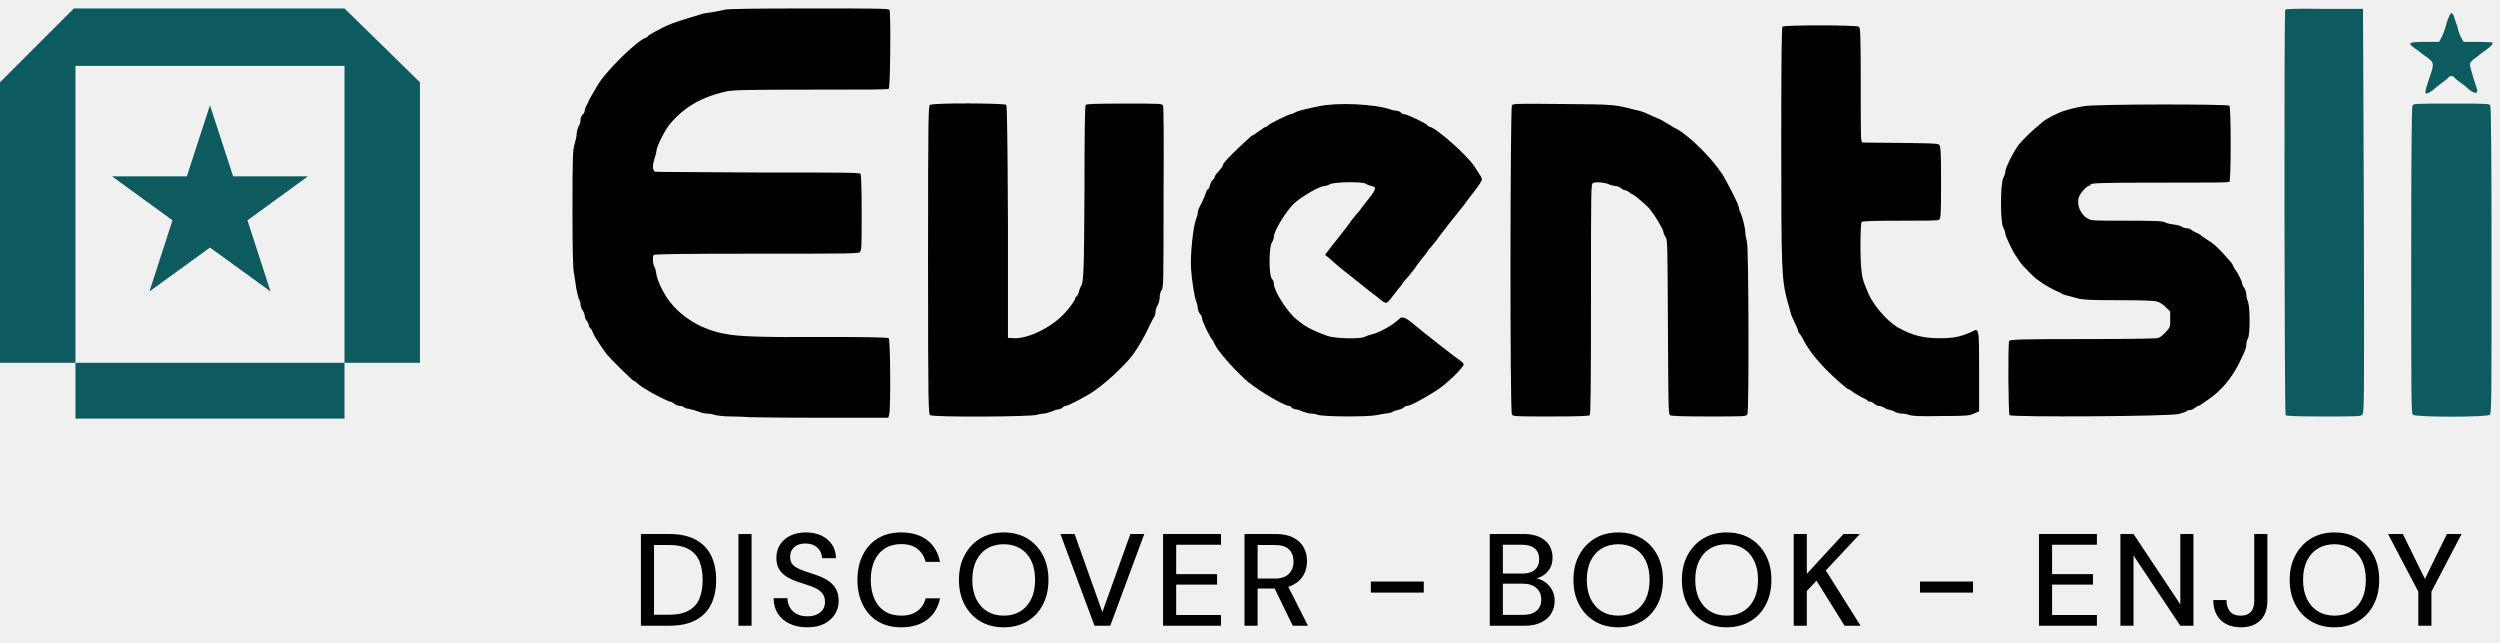
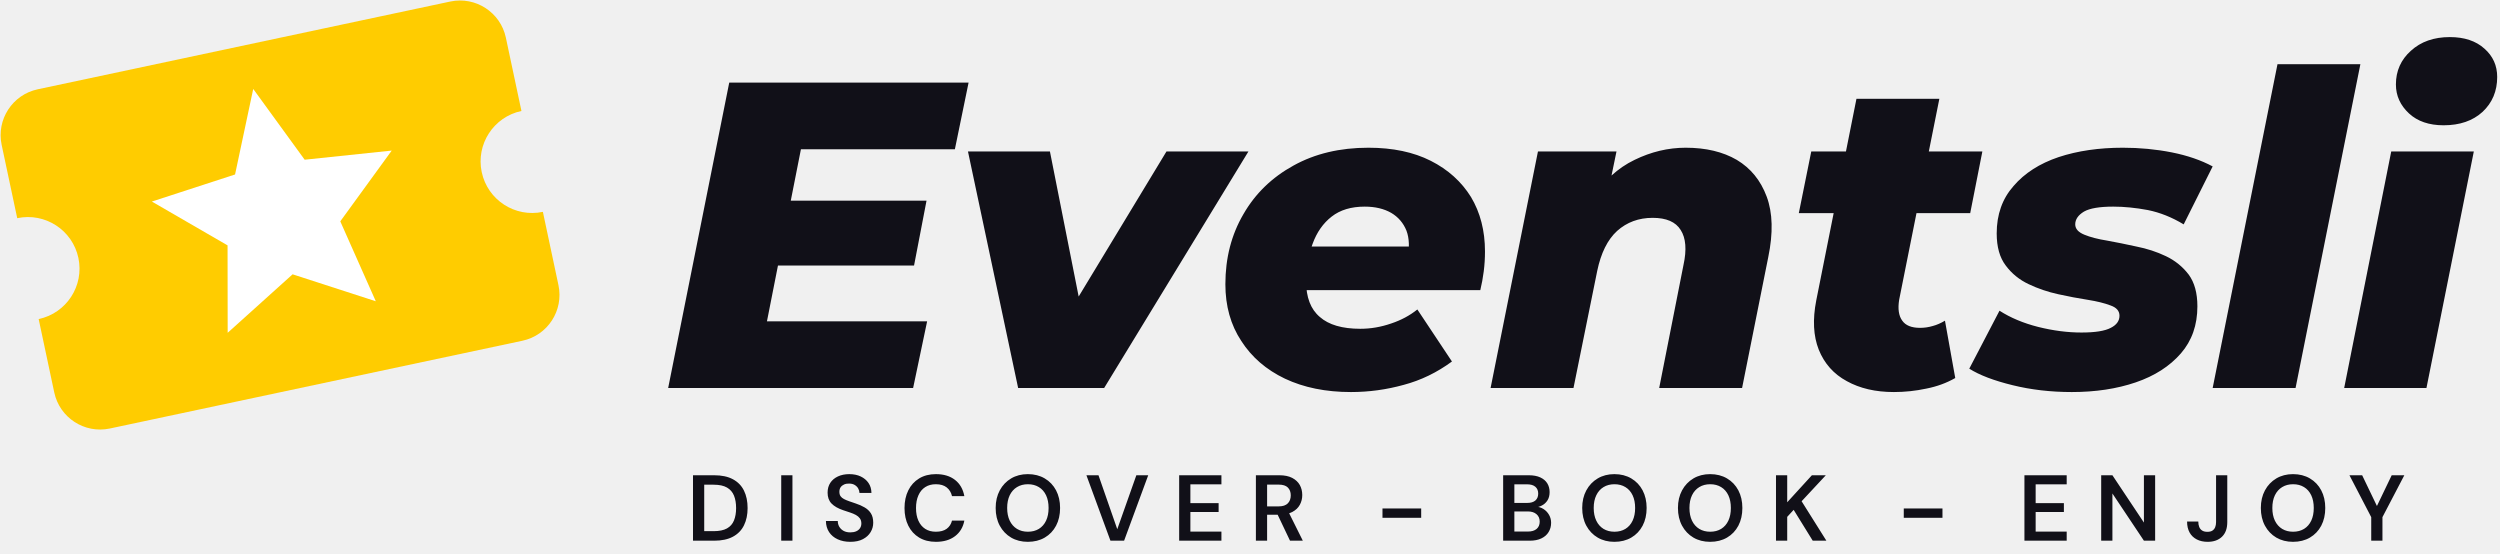
- <svg xmlns="http://www.w3.org/2000/svg" viewBox="0 0 591.3 152" width="2365.2" height="608">
-   <g transform="translate(0 2) scale(0.194)">
-     <path fill-rule="evenodd" d="M90 0H420L512 90V432H420V500H92V432H0V90ZM92 70V432H420V70Z" fill="#0D5B5E" />
-     <path d="M256 118L284.2 204.7H375.4L301.7 258.3L329.8 345L256 291.5L182.2 345L210.3 258.3L136.6 204.7H227.8Z" fill="#0D5B5E" />
+ <svg xmlns="http://www.w3.org/2000/svg" viewBox="0 -11.5 802.2 177.5" width="3208.8" height="710">
+   <g transform="translate(0 -11.50) scale(0.376)">
+     <path d="M32.2 76.2L384.3 1.3A40 40 0 0 1 431.7 32.1L445 94.7A44 44 0 0 0 463.3 180.8L476.6 243.4A40 40 0 0 1 445.8 290.8L93.7 365.7A40 40 0 0 1 46.3 334.9L33 272.3A44 44 0 0 0 14.7 186.2L1.4 123.6A40 40 0 0 1 32.2 76.2Z" fill="#FFCC00" />
+     <path d="M216.1 75.9L260 136.3L334.3 128.5L290.4 188.9L320.7 257.1L249.7 234.1L194.3 284L194.2 209.4L129.6 172L200.6 148.9Z" fill="#FFFFFF" />
  </g>
-   <g transform="translate(-135.7 -36)">
-     <path fill-rule="evenodd" d="M346 134.1C346.4 133 346.3 116.4 345.9 116C345.6 115.8 341.6 115.7 330.3 115.7C316.2 115.8 310.4 115.6 307.4 115C302.1 114.1 297.4 111.4 294.4 107.7C292.8 105.8 291.1 102.4 290.9 100.6C290.8 99.9 290.6 99.3 290.5 99.1C290.1 98.7 290 96.6 290.3 96.3C290.5 96.1 296.8 96 314.7 96C336.4 96 338.8 96 339.1 95.6C339.5 95.2 339.5 94.2 339.5 86.3C339.5 80.5 339.4 77.3 339.2 77.1C339 76.8 334 76.8 314.9 76.8C301.7 76.7 290.7 76.7 290.6 76.6C290 76.2 290 75.1 290.5 73.5C290.8 72.7 291 71.7 291 71.5C291 70.7 293 66.7 294.1 65.4C297.5 61.3 301.7 58.9 307.6 57.6C309.2 57.3 312 57.2 327.6 57.2C341.3 57.2 345.7 57.2 345.9 57C346.3 56.6 346.4 39.2 346.1 38.4C346 38 344 38 326.9 38C313.5 38 307.6 38.1 307.1 38.3C306.7 38.4 305.4 38.7 304.1 38.9C302.9 39 301.5 39.3 301.1 39.5C300.7 39.6 299.2 40.1 297.8 40.5C295.5 41.2 293.9 41.8 292.5 42.5C292.3 42.6 291.4 43.1 290.6 43.5C289.7 44 289 44.4 289 44.5C289 44.6 288.8 44.8 288.5 44.9C286.3 45.6 278.7 53.1 276.9 56.4C276.7 56.8 276.2 57.6 275.9 58.1C275.6 58.7 275.2 59.3 275.1 59.5C275 59.7 274.8 60.3 274.5 60.8C274.2 61.3 274 61.9 274 62.2C274 62.5 273.8 62.9 273.5 63.1C273.2 63.4 273 63.9 273 64.4C273 64.8 272.9 65.4 272.7 65.6C272.5 65.9 272.2 66.7 272.1 67.5C272.1 68.3 271.8 69.4 271.6 70.1C271.2 71.2 271.1 72.8 271.1 85.4C271.1 95.1 271.2 99.8 271.5 100.9C271.6 101.7 271.9 103.2 272 104.2C272.2 105.3 272.5 106.4 272.6 106.7C272.8 107 273 107.5 273 107.9C273 108.3 273.2 109 273.5 109.4C273.8 109.8 274 110.4 274 110.7C274 111 274.2 111.6 274.5 111.9C274.8 112.3 275 112.8 275 113C275 113.2 275.2 113.6 275.4 113.7C275.6 113.9 275.8 114.3 275.9 114.6C276 114.9 276.3 115.4 276.5 115.8C276.7 116.1 277.3 117 277.8 117.8C278.3 118.6 279 119.5 279.3 119.9C280.3 121.1 285.3 126 285.5 126C285.6 126 286.1 126.3 286.5 126.7C287 127.2 287.7 127.6 288 127.8C288.3 128 288.8 128.2 289 128.4C289.7 128.9 293.8 131 294.2 131C294.4 131 294.8 131.2 295.2 131.5C295.5 131.8 296.1 132 296.5 132C296.9 132 297.4 132.2 297.6 132.4C297.9 132.6 298.4 132.7 298.7 132.7C299 132.8 299.8 133 300.5 133.2C301.2 133.5 302.2 133.8 302.7 133.8C303.2 133.8 304.1 133.9 304.6 134.1C305.2 134.3 306.9 134.5 308.7 134.5C310.5 134.5 311.9 134.6 312 134.6C312 134.7 319.7 134.8 328.9 134.8L345.8 134.8L346 134.1ZM381 134.1C381.6 133.9 382.4 133.8 382.8 133.8C383.1 133.8 383.9 133.5 384.5 133.3C385.1 133 385.9 132.8 386.2 132.8C386.4 132.8 386.8 132.6 387 132.4C387.2 132.2 387.5 132 387.8 132C388.2 132 390.6 130.8 393.2 129.3C396.2 127.6 401.7 122.6 403.8 119.7C405.2 117.7 406.6 115.2 407.5 113.2C408 112.2 408.5 111.2 408.7 110.9C408.9 110.6 409 110.1 409 109.8C409 109.4 409.2 108.7 409.5 108.2C409.8 107.7 410 106.8 410 106.2C410 105.6 410.2 105 410.4 104.7C410.9 104.2 410.9 102.8 410.9 82.9C411 67.8 410.9 61.4 410.8 61C410.5 60.5 410.3 60.5 401.6 60.5C394.6 60.5 392.8 60.6 392.5 60.8C392.3 61.1 392.2 67 392.2 81.2C392.1 100.8 392 102.9 391.3 103.8C391.2 104 391 104.5 390.9 104.9C390.8 105.4 390.6 105.8 390.4 106C390.2 106.2 390 106.4 390 106.6C390 107 388.7 108.8 387.4 110.2C384.3 113.5 378.9 116.1 375.6 116L374.1 115.9L374.1 88.5C374 68.8 373.9 61.1 373.7 60.8C373.4 60.4 356.5 60.3 355.7 60.8C355.3 61 355.2 61.7 355.2 97.5C355.2 132 355.3 134 355.7 134.2C356.4 134.7 379.8 134.6 381 134.1ZM461.1 134.2C461.7 134.1 462.7 133.9 463.4 133.8C464 133.8 464.8 133.6 465.1 133.4C465.4 133.2 466 133 466.6 132.9C467.1 132.8 467.6 132.5 467.8 132.3C467.9 132.2 468.3 132 468.5 132C469.3 132 472.2 130.4 475.4 128.4C477.9 126.8 482.1 122.7 481.9 122.1C481.8 121.9 481.5 121.6 481.1 121.3C480.1 120.7 472.1 114.4 470.1 112.7C468.2 111.1 467.4 110.8 466.8 111.3C465.2 112.9 461.7 114.8 460.1 115.1C459.6 115.2 458.8 115.5 458.4 115.7C457.3 116.2 451.9 116.1 449.8 115.5C447.7 114.8 444.6 113.4 443.6 112.5C443.2 112.2 442.5 111.7 442.2 111.4C440.2 109.8 437 104.8 437 103.2C437 102.6 436.8 102.2 436.5 101.9C435.8 101.2 435.8 94.5 436.5 93.4C436.8 93 437 92.3 437 92C437 90.6 439.9 85.9 441.8 84.1C443.7 82.4 447.8 80 449 80C449.3 80 449.8 79.8 450.2 79.6C451.1 79 458.2 78.9 458.8 79.5C459.1 79.7 459.6 79.9 460.1 80C461.3 80.2 461.2 80.7 459.6 82.8C458.8 83.8 457.9 84.9 457.7 85.2C457.5 85.6 456.9 86.3 456.5 86.7C456.1 87.2 455.5 87.9 455.3 88.2C455.1 88.6 453.8 90.2 452.5 91.9C451.2 93.5 449.9 95.2 449.6 95.6L449.1 96.3L449.9 96.9C450.3 97.3 451.1 97.9 451.6 98.4C452.2 98.9 452.7 99.3 452.9 99.5C453.9 100.3 457.6 103.2 458.3 103.8C458.9 104.3 459.9 105.1 460.6 105.6C461.3 106.1 461.9 106.6 462 106.7C462.1 106.8 462.4 107.1 462.8 107.3C463.7 107.9 463.8 107.8 465.3 105.8C465.9 105 466.5 104.3 466.6 104.1C466.8 104 467.1 103.5 467.4 103.1C467.6 102.7 468.3 101.9 468.9 101.3C469.4 100.6 470.1 99.8 470.4 99.4C470.6 99 471.4 98 472 97.2C472.7 96.4 473.2 95.7 473.3 95.5C473.3 95.5 473.6 95 474.1 94.5C474.5 94 475.1 93.3 475.4 92.9C476.6 91.2 480.1 86.8 480.9 85.8C481.4 85.2 482 84.5 482.1 84.3C482.2 84.1 483.2 82.8 484.3 81.4C485.4 80 486.2 78.7 486.2 78.5C486.2 78.2 486 77.7 485.6 77.2C485.3 76.7 484.7 75.8 484.4 75.3C482.4 72.4 475.1 66 473.8 66C473.7 66 473.4 65.8 473.3 65.6C472.9 65.1 468.4 63 467.8 63C467.5 63 467.2 62.8 467 62.6C466.8 62.4 466.4 62.2 466.1 62.2C465.8 62.2 465.1 62.1 464.6 61.9C461 60.6 452 60.2 447.8 61.1C444.8 61.7 442.7 62.2 442 62.6C441.6 62.8 441.2 63 441 63C440.5 63 436.1 65.2 435.7 65.6C435.6 65.8 435.3 66 435.1 66C434.9 66 434.2 66.5 433.5 67C432.8 67.5 432.1 68 432 68C431.8 68 431.3 68.5 428.7 70.9C426.5 73 425 74.6 425 74.9C425 75.2 424.5 75.9 423.6 76.9C423.2 77.3 423 77.7 423 77.9C423 78 422.8 78.4 422.5 78.6C422.2 78.8 422 79.4 421.9 79.8C421.8 80.2 421.6 80.6 421.4 80.8C421.2 80.9 421 81.2 421 81.3C421 81.6 420.3 83.3 419.5 84.8C419.2 85.3 419 86 419 86.3C419 86.7 418.8 87.3 418.6 87.8C417.9 89.6 417.2 96.2 417.4 99.5C417.6 102.3 418.2 106.4 418.7 107.5C418.9 107.9 419 108.6 419 108.9C419 109.3 419.2 109.8 419.5 110.2C419.8 110.5 420 111 420 111.2C420 111.8 421.3 114.6 422.1 115.9C422.5 116.4 422.9 117.1 423 117.4C423.8 119.2 428.2 124.1 431.1 126.5C433.9 128.7 439.5 132 440.6 132C440.8 132 441.1 132.2 441.2 132.4C441.4 132.6 441.8 132.8 442.1 132.8C442.4 132.8 443.1 133 443.7 133.3C444.3 133.5 445.2 133.8 445.6 133.8C446 133.8 446.8 133.9 447.4 134.1C448.6 134.6 459.6 134.6 461.1 134.2ZM511.7 134.2C511.9 134 512 127.5 512 106.7C512 80 512 79.5 512.5 79.3C513.1 78.9 515.6 79.2 516.5 79.7C516.9 79.8 517.5 80 517.8 80C518.2 80 518.7 80.2 519.1 80.5C519.4 80.8 519.9 81 520.1 81C520.3 81 520.7 81.2 521.1 81.5C521.4 81.8 521.8 82 521.9 82C522.1 82 524.5 84 525.6 85.1C527 86.7 529.2 90.3 529.2 91.2C529.2 91.4 529.5 91.8 529.7 92.2C530.1 92.8 530.1 94.3 530.2 113.4C530.3 132.2 530.3 133.9 530.7 134.2C531 134.4 533.2 134.5 539.9 134.5C548.4 134.5 548.7 134.5 549 134C549.4 133.2 549.3 95 548.9 93.2C548.7 92.5 548.5 91.5 548.5 91C548.5 90 547.8 87.1 547.3 86.2C547.1 85.8 547 85.4 547 85.1C547 84.5 544.3 79.2 543 77.1C540.3 73.1 535.7 68.6 532.5 66.6C532 66.4 531 65.8 530.2 65.3C529.5 64.9 528.7 64.4 528.5 64.3C526.6 63.5 525.3 62.9 524.9 62.7C524.7 62.6 523.6 62.2 522.5 62C517.6 60.7 517.5 60.7 505.3 60.6C494.3 60.5 493.6 60.5 493.3 60.9C492.9 61.5 492.8 133.2 493.3 134C493.5 134.5 493.9 134.5 502.5 134.5C509.1 134.5 511.5 134.4 511.7 134.2ZM602.6 133.8L603.8 133.3L603.8 123.8C603.8 113.1 603.8 113.6 602 114.5C599.3 115.7 597.7 116 594.4 116C590.5 116 587.9 115.3 584.5 113.4C582 111.9 578.8 108.2 577.6 105.4C576.4 102.6 576.2 102 576 100.2C575.6 97.4 575.7 88.9 576 88.5C576.3 88.3 578.6 88.2 585.1 88.2C590.6 88.2 594 88.2 594.3 88C594.7 87.7 594.8 87.4 594.8 79.2C594.8 71.5 594.7 70.5 594.3 70.2C594 69.9 592.2 69.9 585.3 69.8C580.5 69.8 576.4 69.7 576.2 69.7C575.8 69.5 575.8 68.7 575.8 56C575.8 42.9 575.7 42.5 575.3 42.3C574.5 41.9 557.7 41.9 557.3 42.3C557.1 42.5 557 49 557 69.9C557 99.7 557.1 102 558.4 107C558.8 108.3 559.1 109.6 559.2 109.9C559.3 110.5 559.9 111.7 560.5 113C560.8 113.6 561 114.1 561 114.3C561 114.5 561.2 114.8 561.4 115C561.6 115.2 561.9 115.7 562.1 116.1C563.3 118.5 565.1 120.9 568 123.8C570 125.8 572.6 128 572.8 128C572.9 128 573.6 128.4 574.2 128.9C574.9 129.3 575.9 129.9 576.3 130.1C576.8 130.3 577.3 130.6 577.4 130.7C577.5 130.9 577.7 131 578 131C578.2 131 578.7 131.2 579 131.5C579.3 131.8 579.8 132 580.1 132C580.4 132 580.9 132.2 581.1 132.3C581.4 132.5 582 132.8 582.5 132.9C583 133 583.6 133.2 583.9 133.4C584.2 133.6 584.9 133.8 585.3 133.8C585.8 133.8 586.6 133.9 587.1 134.1C587.9 134.4 589.4 134.5 594.8 134.4C601 134.4 601.5 134.3 602.6 133.8ZM651.1 133.9C651.9 133.7 652.7 133.4 652.8 133.3C653 133.1 653.3 133 653.6 133C653.9 133 654.5 132.8 654.8 132.5C655.2 132.2 655.5 132 655.7 132C655.8 132 656.2 131.8 656.7 131.4C657.1 131.1 657.7 130.7 658 130.5C661 128.5 663.5 125.5 665.3 121.9C666.8 118.8 667 118.3 667 117.5C667 117 667.2 116.3 667.4 116C667.9 115.1 667.9 108.7 667.4 107.4C667.2 106.9 667 106.2 667 105.7C667 105.2 666.8 104.5 666.5 104.1C666.2 103.7 666 103.2 666 103C666 102.5 664.9 100.4 664.4 99.8C664.2 99.5 664 99.2 663.9 98.9C663.8 98.6 663.4 98 662.9 97.5C660.4 94.6 659.4 93.7 657.6 92.6C656.9 92.1 656.2 91.7 656.1 91.5C655.9 91.4 655.4 91.1 654.9 90.9C654.5 90.7 654 90.4 653.9 90.3C653.8 90.1 653.4 90 652.9 90C652.5 90 652 89.8 651.7 89.6C651.5 89.4 650.6 89.2 649.8 89.1C649 89 648.1 88.8 647.8 88.6C647.4 88.3 645.6 88.2 638.9 88.2C630.7 88.2 630.4 88.2 629.5 87.7C627.5 86.6 626.6 83.7 627.7 82C628.3 81.1 629.3 80 629.7 80C629.8 80 630.1 79.8 630.2 79.6C630.5 79.3 632.6 79.2 646.6 79.2C658.8 79.2 662.7 79.2 663 79C663.4 78.5 663.4 61.5 663 61C662.5 60.6 631.9 60.6 628.6 61.1C626.4 61.5 624.4 62 623.1 62.5C620 63.9 619.5 64.2 617.7 65.8C616 67.2 614.1 69.1 613.2 70.2C611.9 71.9 610 75.7 610 76.6C610 76.9 609.8 77.6 609.5 78.1C608.8 79.7 608.8 88.4 609.5 89.8C609.8 90.3 610 91 610 91.3C610 91.8 611.9 95.9 612.7 96.8C612.9 97.2 613.3 97.7 613.5 98C614 98.8 616.8 101.6 617.5 102.1C617.8 102.3 618.6 102.8 619.1 103.2C619.7 103.6 620.8 104.2 621.6 104.6C622.5 105 623.4 105.4 623.6 105.6C623.9 105.7 624.5 105.9 625 106C625.5 106.1 626.5 106.4 627.2 106.6C628.4 106.9 630.1 107 636.7 107C641.7 107 645.2 107.1 645.8 107.3C646.4 107.4 647.3 108 647.9 108.6L649 109.7L649 111.5C649 113.4 649 113.4 647.9 114.6C647 115.5 646.6 115.9 645.7 116C645.1 116.1 637.1 116.2 627.8 116.2C612.8 116.2 611 116.3 610.9 116.7C610.6 117.5 610.7 133.9 611 134.2C611.6 134.7 649.2 134.5 651.1 133.9Z" fill="#000000" />
-     <path fill-rule="evenodd" d="M694.4 134.1C694.9 133.6 694.9 132.2 694.8 85.9L694.6 38.1L685.5 38.1C678.4 38 676.4 38.1 676.2 38.3C675.9 38.9 676 133.8 676.3 134.2C676.5 134.4 678.9 134.5 685.3 134.5C693.2 134.5 694 134.5 694.4 134.1ZM724.6 134.1C725 133.8 725 130.1 725 97.6C725 73.2 724.9 61.3 724.7 61C724.5 60.5 724.1 60.5 715.5 60.5C706.9 60.5 706.5 60.5 706.3 61C706.1 61.3 706 73 706 97.6C706 129.9 706 133.8 706.4 134.1C707 134.7 724 134.7 724.6 134.1ZM711.5 57C711.9 56.6 712.7 56 713.4 55.5C714.1 55 714.7 54.5 714.8 54.3C715.1 53.9 715.9 53.9 716.2 54.3C716.3 54.5 716.9 55 717.6 55.5C718.3 56 719.2 56.7 719.6 57.1C721 58.3 722 58.2 721.5 56.9C720.1 52.6 719.8 51.4 719.9 51C720 50.8 720.5 50.1 721.2 49.7C721.8 49.2 722.5 48.7 722.6 48.6C722.8 48.5 723.4 48 724.1 47.5C725.2 46.7 725.6 46 724.9 46C724.8 46 723.2 45.9 721.5 45.9L718.4 45.9L717.8 44.9C717.5 44.3 717.2 43.5 717.1 43C717 42.5 716.8 41.8 716.6 41.4C716.5 41 716.2 40.3 716.1 39.9C716 39.5 715.7 39.1 715.5 39.1C715.2 39.1 714.4 41 714 42.8C713.9 43.2 713.5 44.1 713.2 44.8L712.6 45.9L709.5 45.9C705.4 45.9 705 46.1 706.8 47.4C707.4 47.8 708.1 48.3 708.3 48.5C708.5 48.7 709.2 49.2 709.8 49.6C711.5 50.9 711.5 51.1 710.1 55C709.1 58 709.1 58.5 710.2 57.9C710.6 57.7 711.2 57.3 711.5 57Z" fill="#0D5B5E" />
+   <g transform="translate(212.2 113.0)">
+     <path d="M35.6-39.3L39.6-60.1L85.1-60.1L81.1-39.3L35.6-39.3ZM44.8-76.6L33.9-21.4L85.3-21.4L80.8 0L2.2 0L21.8-98.0L98.6-98.0L94.2-76.6L44.8-76.6ZM142.1 0L114.5 0L98.4-75.9L124.7-75.9L137.3-12.3L123.6-12.3L162.1-75.9L188.4-75.9L142.1 0ZM221.3 1.3L221.3 1.3Q209.2 1.3 200.1-3.0Q191.1-7.3 186.1-15.1Q181.0-22.8 181.0-33.3L181.0-33.3Q181.0-45.9 186.8-55.8Q192.5-65.7 202.9-71.4Q213.2-77.1 226.9-77.1L226.9-77.1Q238.6-77.1 246.9-72.9Q255.2-68.7 259.8-61.3Q264.3-53.8 264.3-43.8L264.3-43.8Q264.3-40.5 263.9-37.4Q263.5-34.3 262.8-31.4L262.8-31.4L201.9-31.4L204.4-45.4L250.5-45.4L239.4-41.3Q240.5-46.8 239.1-50.5Q237.6-54.2 234.2-56.2Q230.7-58.2 225.7-58.2L225.7-58.2Q219.2-58.2 215.1-55.0Q211.0-51.8 209.0-46.3Q206.9-40.7 206.9-34.3L206.9-34.3Q206.9-26.5 211.3-22.8Q215.6-19.0 224.3-19.0L224.3-19.0Q229.3-19.0 234.2-20.7Q239.0-22.3 242.6-25.2L242.6-25.2L253.7-8.5Q246.5-3.2 238.2-1.0Q229.9 1.3 221.3 1.3ZM328.7-77.1L328.7-77.1Q338.4-77.1 345.1-73.2Q351.8-69.2 354.7-61.4Q357.6-53.6 355.2-42.0L355.2-42.0L346.8 0L320.2 0L328.0-39.5Q329.6-46.8 327.1-50.7Q324.7-54.6 318.1-54.6L318.1-54.6Q311.4-54.6 306.7-50.4Q302.1-46.2 300.3-37.5L300.3-37.5L292.7 0L266.1 0L281.3-75.9L306.5-75.9L302.1-54.6L298.8-60.8Q304.2-69.3 312.3-73.2Q320.3-77.1 328.7-77.1ZM395.5 1.3L395.5 1.3Q386.7 1.3 380.4-2.2Q374.1-5.6 371.4-12.3Q368.8-18.9 370.6-28.1L370.6-28.1L383.5-92.8L410.1-92.8L397.2-28.3Q396.5-23.9 398.2-21.6Q399.8-19.3 403.9-19.3L403.9-19.3Q406-19.3 408.0-19.9Q409.9-20.4 411.9-21.6L411.9-21.6L415.2-3.2Q411.0-0.8 405.9 0.2Q400.8 1.3 395.5 1.3ZM420-56.1L365.0-56.1L369.0-75.9L423.9-75.9L420-56.1ZM452.6 1.3L452.6 1.3Q442.5 1.3 433.6-0.9Q424.6-3.1 419.7-6.2L419.7-6.2L429.4-24.8Q434.7-21.4 441.8-19.6Q449.0-17.8 455.7-17.8L455.7-17.8Q462.3-17.8 465.1-19.3Q467.9-20.7 467.9-23.2L467.9-23.2Q467.9-25.5 465.0-26.5Q462.1-27.6 457.7-28.3Q453.2-29.0 448.2-30.1Q443.2-31.2 438.8-33.3Q434.3-35.4 431.4-39.3Q428.5-43.1 428.5-49.6L428.5-49.6Q428.5-58.7 433.9-64.8Q439.2-71.0 448.4-74.1Q457.5-77.1 469.0-77.1L469.0-77.1Q477.1-77.1 484.7-75.6Q492.2-74.1 497.8-71.1L497.8-71.1L488.5-52.5Q482.9-55.9 477.0-57.1Q471.1-58.2 465.9-58.2L465.9-58.2Q459.3-58.2 456.5-56.6Q453.7-54.9 453.7-52.5L453.7-52.5Q453.7-50.4 456.6-49.2Q459.5-48.0 463.9-47.3Q468.3-46.5 473.3-45.4Q478.4-44.4 482.8-42.3Q487.2-40.2 490.1-36.4Q492.9-32.6 492.9-26.2L492.9-26.2Q492.9-17.2 487.6-11.1Q482.2-4.9 473.1-1.8Q464.0 1.3 452.6 1.3Z" fill="#111018" />
+     <path d="M524.4 0L497.8 0L518.6-103.9L545.2-103.9L524.4 0ZM566.4 0L540.0 0L555.1-75.9L581.6-75.9L566.4 0ZM571.9-84.3L571.9-84.3Q564.9-84.3 560.8-88.1Q556.6-92.0 556.6-97.4L556.6-97.4Q556.6-103.9 561.4-108.2Q566.2-112.6 573.9-112.6L573.9-112.6Q580.9-112.6 585.0-108.9Q589.1-105.3 589.1-99.8L589.1-99.8Q589.1-93.0 584.4-88.6Q579.7-84.3 571.9-84.3Z" fill="#111018" />
  </g>
-   <path d="M158.26 148L151.59 148L151.59 126.30L158.26 126.30Q162.04 126.30 164.52 127.63Q167.00 128.97 168.19 131.40Q169.38 133.83 169.38 137.18L169.38 137.18Q169.38 140.53 168.19 142.95Q167.00 145.37 164.53 146.68Q162.07 148 158.26 148L158.26 148ZM154.69 128.90L154.69 145.40L158.13 145.40Q161.14 145.40 162.91 144.40Q164.67 143.41 165.43 141.57Q166.19 139.72 166.19 137.18L166.19 137.18Q166.19 134.61 165.43 132.75Q164.67 130.89 162.91 129.90Q161.14 128.90 158.13 128.90L158.13 128.90L154.69 128.90ZM177.76 148L174.66 148L174.66 126.30L177.76 126.30L177.76 148ZM190.95 148.37L190.95 148.37Q188.56 148.37 186.76 147.52Q184.97 146.67 183.97 145.12Q182.98 143.57 182.98 141.49L182.98 141.49L186.24 141.49Q186.27 142.67 186.81 143.64Q187.35 144.62 188.39 145.19Q189.43 145.77 190.95 145.77L190.95 145.77Q192.25 145.77 193.20 145.33Q194.14 144.90 194.64 144.14Q195.13 143.38 195.13 142.39L195.13 142.39Q195.13 141.24 194.61 140.50Q194.08 139.75 193.20 139.27Q192.31 138.79 191.15 138.42Q189.99 138.05 188.72 137.62L188.72 137.62Q186.14 136.78 184.89 135.44Q183.63 134.11 183.63 131.97L183.63 131.97Q183.63 130.14 184.50 128.80Q185.37 127.45 186.94 126.69Q188.50 125.93 190.64 125.93L190.64 125.93Q192.75 125.93 194.33 126.70Q195.91 127.48 196.81 128.84Q197.71 130.21 197.71 132.03L197.71 132.03L194.42 132.03Q194.42 131.20 193.99 130.39Q193.55 129.59 192.69 129.07Q191.82 128.56 190.55 128.56L190.55 128.56Q189.49 128.53 188.66 128.90Q187.82 129.28 187.35 129.99Q186.89 130.70 186.89 131.69L186.89 131.69Q186.89 132.69 187.31 133.29Q187.73 133.90 188.53 134.33Q189.34 134.76 190.41 135.12Q191.48 135.48 192.78 135.91L192.78 135.91Q194.39 136.44 195.65 137.20Q196.90 137.96 197.63 139.15Q198.36 140.34 198.36 142.20L198.36 142.20Q198.36 143.81 197.52 145.21Q196.68 146.60 195.04 147.49Q193.40 148.37 190.95 148.37ZM213.12 148.37L213.12 148.37Q209.93 148.37 207.62 146.96Q205.31 145.55 204.06 143.02Q202.80 140.50 202.80 137.15L202.80 137.15Q202.80 133.83 204.06 131.29Q205.31 128.75 207.62 127.34Q209.93 125.93 213.12 125.93L213.12 125.93Q216.94 125.93 219.31 127.76Q221.68 129.59 222.33 132.90L222.33 132.90L218.92 132.90Q218.46 130.98 217.01 129.83Q215.57 128.69 213.12 128.69L213.12 128.69Q210.92 128.69 209.31 129.71Q207.70 130.73 206.83 132.62Q205.96 134.51 205.96 137.15L205.96 137.15Q205.96 139.78 206.83 141.69Q207.70 143.60 209.31 144.61Q210.92 145.61 213.12 145.61L213.12 145.61Q215.57 145.61 217.01 144.51Q218.46 143.41 218.92 141.52L218.92 141.52L222.33 141.52Q221.68 144.75 219.31 146.56Q216.94 148.37 213.12 148.37ZM237.38 148.37L237.38 148.37Q234.25 148.37 231.87 146.96Q229.50 145.55 228.15 143.02Q226.81 140.50 226.81 137.15L226.81 137.15Q226.81 133.83 228.15 131.31Q229.50 128.78 231.87 127.35Q234.25 125.93 237.38 125.93L237.38 125.93Q240.57 125.93 242.96 127.35Q245.34 128.78 246.66 131.31Q247.98 133.83 247.98 137.15L247.98 137.15Q247.98 140.50 246.66 143.02Q245.34 145.55 242.96 146.96Q240.57 148.37 237.38 148.37ZM237.41 145.61L237.41 145.61Q239.64 145.61 241.31 144.59Q242.99 143.57 243.90 141.68Q244.82 139.78 244.82 137.15L244.82 137.15Q244.82 134.51 243.90 132.62Q242.99 130.73 241.31 129.73Q239.64 128.72 237.41 128.72L237.41 128.72Q235.18 128.72 233.50 129.73Q231.83 130.73 230.90 132.62Q229.97 134.51 229.97 137.15L229.97 137.15Q229.97 139.78 230.90 141.68Q231.83 143.57 233.50 144.59Q235.18 145.61 237.41 145.61ZM262.59 148L258.87 148L250.81 126.30L254.16 126.30L260.73 144.78L260.73 144.78L267.36 126.30L270.65 126.30L262.59 148ZM288.79 148L275.09 148L275.09 126.30L288.79 126.30L288.79 128.84L278.19 128.84L278.19 135.79L287.86 135.79L287.86 138.27L278.19 138.27L278.19 145.46L288.79 145.46L288.79 148ZM297.45 148L294.35 148L294.35 126.30L301.70 126.30Q304.27 126.30 305.92 127.17Q307.56 128.04 308.35 129.48Q309.14 130.92 309.14 132.75L309.14 132.75Q309.14 134.48 308.35 135.96Q307.56 137.43 305.88 138.31Q304.21 139.20 301.61 139.20L301.61 139.20L297.45 139.20L297.45 148ZM309.36 148L305.76 148L301.08 138.36L304.49 138.36L309.36 148ZM297.45 128.90L297.45 136.84L301.48 136.84Q303.78 136.84 304.86 135.71Q305.95 134.58 305.95 132.81L305.95 132.81Q305.95 131.01 304.89 129.96Q303.84 128.90 301.48 128.90L301.48 128.90L297.45 128.90ZM336.75 140.16L324.23 140.16L324.23 137.55L336.75 137.55L336.75 140.16ZM360.64 148L352.36 148L352.36 126.30L360.39 126.30Q362.65 126.30 364.17 127.03Q365.69 127.76 366.45 129.01Q367.21 130.27 367.21 131.85L367.21 131.85Q367.21 133.49 366.50 134.61Q365.78 135.72 364.62 136.33Q363.46 136.93 362.13 137.03L362.13 137.03L362.56 136.72Q363.99 136.75 365.16 137.48Q366.34 138.20 367.02 139.41Q367.71 140.62 367.71 142.08L367.71 142.08Q367.71 143.75 366.90 145.10Q366.09 146.45 364.51 147.22Q362.93 148 360.64 148L360.64 148ZM355.46 138.05L355.46 145.43L360.24 145.43Q362.28 145.43 363.41 144.48Q364.54 143.54 364.54 141.80L364.54 141.80Q364.54 140.09 363.38 139.07Q362.22 138.05 360.17 138.05L360.17 138.05L355.46 138.05ZM355.46 128.84L355.46 135.66L360.05 135.66Q362.00 135.66 363.03 134.75Q364.05 133.83 364.05 132.22L364.05 132.22Q364.05 130.67 363.03 129.76Q362.00 128.84 359.96 128.84L359.96 128.84L355.46 128.84ZM382.72 148.37L382.72 148.37Q379.59 148.37 377.22 146.96Q374.85 145.55 373.50 143.02Q372.15 140.50 372.15 137.15L372.15 137.15Q372.15 133.83 373.50 131.31Q374.85 128.78 377.22 127.35Q379.59 125.93 382.72 125.93L382.72 125.93Q385.91 125.93 388.30 127.35Q390.69 128.78 392.00 131.31Q393.32 133.83 393.32 137.15L393.32 137.15Q393.32 140.50 392.00 143.02Q390.69 145.55 388.30 146.96Q385.91 148.37 382.72 148.37ZM382.75 145.61L382.75 145.61Q384.98 145.61 386.66 144.59Q388.33 143.57 389.25 141.68Q390.16 139.78 390.16 137.15L390.16 137.15Q390.16 134.51 389.25 132.62Q388.33 130.73 386.66 129.73Q384.98 128.72 382.75 128.72L382.75 128.72Q380.52 128.72 378.85 129.73Q377.17 130.73 376.24 132.62Q375.31 134.51 375.31 137.15L375.31 137.15Q375.31 139.78 376.24 141.68Q377.17 143.57 378.85 144.59Q380.52 145.61 382.75 145.61ZM408.37 148.37L408.37 148.37Q405.24 148.37 402.86 146.96Q400.49 145.55 399.14 143.02Q397.80 140.50 397.80 137.15L397.80 137.15Q397.80 133.83 399.14 131.31Q400.49 128.78 402.86 127.35Q405.24 125.93 408.37 125.93L408.37 125.93Q411.56 125.93 413.95 127.35Q416.33 128.78 417.65 131.31Q418.97 133.83 418.97 137.15L418.97 137.15Q418.97 140.50 417.65 143.02Q416.33 145.55 413.95 146.96Q411.56 148.37 408.37 148.37ZM408.40 145.61L408.40 145.61Q410.63 145.61 412.30 144.59Q413.98 143.57 414.89 141.68Q415.81 139.78 415.81 137.15L415.81 137.15Q415.81 134.51 414.89 132.62Q413.98 130.73 412.30 129.73Q410.63 128.72 408.40 128.72L408.40 128.72Q406.17 128.72 404.49 129.73Q402.82 130.73 401.89 132.62Q400.96 134.51 400.96 137.15L400.96 137.15Q400.96 139.78 401.89 141.68Q402.82 143.57 404.49 144.59Q406.17 145.61 408.40 145.61ZM427.35 148L424.25 148L424.25 126.30L427.35 126.30L427.35 135.72L436.03 126.30L439.90 126.30L431.84 134.92L440.06 148L436.28 148L429.64 137.34L427.35 139.78L427.35 148ZM466.65 140.16L454.12 140.16L454.12 137.55L466.65 137.55L466.65 140.16ZM495.96 148L482.26 148L482.26 126.30L495.96 126.30L495.96 128.84L485.36 128.84L485.36 135.79L495.03 135.79L495.03 138.27L485.36 138.27L485.36 145.46L495.96 145.46L495.96 148ZM504.62 148L501.52 148L501.52 126.30L504.62 126.30L515.69 142.95L515.69 142.95L515.69 126.30L518.79 126.30L518.79 148L515.69 148L504.62 131.38L504.62 131.38L504.62 148ZM530.02 148.37L530.02 148.37Q528.00 148.37 526.55 147.61Q525.09 146.85 524.28 145.40Q523.48 143.94 523.48 141.92L523.48 141.92L526.61 141.92Q526.61 142.98 526.95 143.81Q527.29 144.65 528.02 145.13Q528.75 145.61 529.96 145.61L529.96 145.61Q531.16 145.61 531.86 145.15Q532.56 144.68 532.87 143.89Q533.18 143.10 533.18 142.08L533.18 142.08L533.18 126.30L536.28 126.30L536.28 142.08Q536.28 145.09 534.61 146.73Q532.93 148.37 530.02 148.37ZM552.13 148.37L552.13 148.37Q549.00 148.37 546.63 146.96Q544.26 145.55 542.91 143.02Q541.56 140.50 541.56 137.15L541.56 137.15Q541.56 133.83 542.91 131.31Q544.26 128.78 546.63 127.35Q549.00 125.93 552.13 125.93L552.13 125.93Q555.32 125.93 557.71 127.35Q560.10 128.78 561.41 131.31Q562.73 133.83 562.73 137.15L562.73 137.15Q562.73 140.50 561.41 143.02Q560.10 145.55 557.71 146.96Q555.32 148.37 552.13 148.37ZM552.16 145.61L552.16 145.61Q554.39 145.61 556.07 144.59Q557.74 143.57 558.66 141.68Q559.57 139.78 559.57 137.15L559.57 137.15Q559.57 134.51 558.66 132.62Q557.74 130.73 556.07 129.73Q554.39 128.72 552.16 128.72L552.16 128.72Q549.93 128.72 548.26 129.73Q546.58 130.73 545.65 132.62Q544.72 134.51 544.72 137.15L544.72 137.15Q544.72 139.78 545.65 141.68Q546.58 143.57 548.26 144.59Q549.93 145.61 552.16 145.61ZM575.08 148L571.98 148L571.98 139.94L564.82 126.30L568.32 126.30L573.93 137.71L573.16 137.71L578.74 126.30L582.21 126.30L575.08 139.94L575.08 148Z" fill="#000000" />
+   <path d="M229.15 162L222.37 162L222.37 141L229.15 141Q232.81 141 235.19 142.29Q237.58 143.58 238.73 145.94Q239.89 148.29 239.89 151.53L239.89 151.53Q239.89 154.71 238.73 157.06Q237.58 159.42 235.19 160.71Q232.81 162 229.15 162L229.15 162ZM225.97 144.03L225.97 158.94L228.97 158.94Q231.70 158.94 233.27 158.06Q234.85 157.17 235.52 155.50Q236.20 153.84 236.20 151.53L236.20 151.53Q236.20 149.19 235.52 147.53Q234.85 145.86 233.27 144.94Q231.70 144.03 228.97 144.03L228.97 144.03L225.97 144.03ZM254.28 162L250.68 162L250.68 141L254.28 141L254.28 162ZM272.85 162.36L272.85 162.36Q270.57 162.36 268.80 161.55Q267.03 160.74 266.04 159.24Q265.05 157.74 265.02 155.67L265.02 155.67L268.83 155.67Q268.83 156.72 269.32 157.54Q269.82 158.37 270.70 158.85Q271.59 159.33 272.85 159.33L272.85 159.33Q273.93 159.33 274.72 158.99Q275.52 158.64 275.95 158.00Q276.39 157.35 276.39 156.48L276.39 156.48Q276.39 155.49 275.92 154.84Q275.46 154.20 274.65 153.75Q273.84 153.30 272.79 152.96Q271.74 152.61 270.57 152.22L270.57 152.22Q268.08 151.38 266.82 150.07Q265.56 148.77 265.56 146.58L265.56 146.58Q265.56 144.75 266.43 143.43Q267.30 142.11 268.87 141.38Q270.45 140.64 272.52 140.64L272.52 140.64Q274.62 140.64 276.19 141.39Q277.77 142.14 278.68 143.47Q279.60 144.81 279.63 146.67L279.63 146.67L275.79 146.67Q275.76 145.89 275.37 145.22Q274.98 144.54 274.24 144.10Q273.51 143.67 272.46 143.67L272.46 143.67Q271.56 143.64 270.85 143.96Q270.15 144.27 269.74 144.85Q269.34 145.44 269.34 146.31L269.34 146.31Q269.34 147.15 269.71 147.71Q270.09 148.26 270.81 148.63Q271.53 149.01 272.49 149.34Q273.45 149.67 274.59 150.06L274.59 150.06Q276.15 150.57 277.42 151.31Q278.70 152.04 279.45 153.21Q280.20 154.38 280.20 156.24L280.20 156.24Q280.20 157.86 279.36 159.25Q278.52 160.65 276.90 161.50Q275.28 162.36 272.85 162.36ZM300.32 162.36L300.32 162.36Q297.20 162.36 294.94 161.00Q292.67 159.63 291.46 157.19Q290.24 154.74 290.24 151.53L290.24 151.53Q290.24 148.29 291.46 145.84Q292.67 143.40 294.94 142.02Q297.20 140.64 300.32 140.64L300.32 140.64Q304.07 140.64 306.44 142.49Q308.81 144.33 309.44 147.69L309.44 147.69L305.48 147.69Q305.06 145.92 303.77 144.90Q302.48 143.88 300.29 143.88L300.29 143.88Q298.31 143.88 296.89 144.80Q295.46 145.71 294.70 147.44Q293.93 149.16 293.93 151.53L293.93 151.53Q293.93 153.90 294.70 155.59Q295.46 157.29 296.89 158.21Q298.31 159.12 300.29 159.12L300.29 159.12Q302.48 159.12 303.77 158.18Q305.06 157.23 305.48 155.55L305.48 155.55L309.44 155.55Q308.84 158.73 306.46 160.54Q304.07 162.36 300.32 162.36ZM329.81 162.36L329.81 162.36Q326.78 162.36 324.45 161.00Q322.13 159.63 320.81 157.19Q319.49 154.74 319.49 151.50L319.49 151.50Q319.49 148.29 320.81 145.84Q322.13 143.40 324.45 142.02Q326.78 140.64 329.81 140.64L329.81 140.64Q332.90 140.64 335.24 142.02Q337.58 143.40 338.87 145.84Q340.16 148.29 340.16 151.50L340.16 151.50Q340.16 154.74 338.87 157.19Q337.58 159.63 335.24 161.00Q332.90 162.36 329.81 162.36ZM329.84 159.12L329.84 159.12Q331.85 159.12 333.35 158.21Q334.85 157.29 335.66 155.58Q336.47 153.87 336.47 151.50L336.47 151.50Q336.47 149.13 335.66 147.42Q334.85 145.71 333.35 144.80Q331.85 143.88 329.84 143.88L329.84 143.88Q327.83 143.88 326.33 144.80Q324.83 145.71 324.00 147.42Q323.18 149.13 323.18 151.50L323.18 151.50Q323.18 153.87 324.00 155.58Q324.83 157.29 326.33 158.21Q327.83 159.12 329.84 159.12ZM360.70 162L356.32 162L348.61 141L352.48 141L358.51 158.31L358.51 158.31L364.63 141L368.44 141L360.70 162ZM391.93 162L378.37 162L378.37 141L391.93 141L391.93 143.91L381.97 143.91L381.97 149.94L391.03 149.94L391.03 152.79L381.97 152.79L381.97 159.09L391.93 159.09L391.93 162ZM406.59 162L402.99 162L402.99 141L410.52 141Q413.01 141 414.65 141.85Q416.28 142.71 417.08 144.13Q417.87 145.56 417.87 147.36L417.87 147.36Q417.87 149.04 417.09 150.48Q416.31 151.92 414.66 152.79Q413.01 153.66 410.43 153.66L410.43 153.66L406.59 153.66L406.59 162ZM418.05 162L413.94 162L409.53 152.73L413.43 152.73L418.05 162ZM406.59 144L406.59 150.99L410.28 150.99Q412.29 150.99 413.24 150.01Q414.18 149.04 414.18 147.45L414.18 147.45Q414.18 145.89 413.25 144.94Q412.32 144 410.28 144L410.28 144L406.59 144ZM456.03 154.65L443.61 154.65L443.61 151.65L456.03 151.65L456.03 154.65ZM490.85 162L482.33 162L482.33 141L490.55 141Q492.77 141 494.25 141.69Q495.74 142.38 496.49 143.59Q497.24 144.81 497.24 146.40L497.24 146.40Q497.24 147.99 496.55 149.07Q495.86 150.15 494.73 150.72Q493.61 151.29 492.29 151.41L492.29 151.41L492.74 151.08Q494.15 151.11 495.27 151.83Q496.40 152.55 497.06 153.71Q497.72 154.86 497.72 156.27L497.72 156.27Q497.72 157.92 496.92 159.22Q496.13 160.53 494.60 161.26Q493.07 162 490.85 162L490.85 162ZM485.93 152.61L485.93 159.06L490.31 159.06Q492.08 159.06 493.07 158.22Q494.06 157.38 494.06 155.88L494.06 155.88Q494.06 154.38 493.04 153.50Q492.02 152.61 490.25 152.61L490.25 152.61L485.93 152.61ZM485.93 143.91L485.93 149.88L490.04 149.88Q491.78 149.88 492.68 149.09Q493.58 148.29 493.58 146.88L493.58 146.88Q493.58 145.50 492.68 144.71Q491.78 143.91 490.01 143.91L490.01 143.91L485.93 143.91ZM518.02 162.36L518.02 162.36Q514.99 162.36 512.67 161.00Q510.34 159.63 509.02 157.19Q507.70 154.74 507.70 151.50L507.70 151.50Q507.70 148.29 509.02 145.84Q510.34 143.40 512.67 142.02Q514.99 140.64 518.02 140.64L518.02 140.64Q521.11 140.64 523.45 142.02Q525.79 143.40 527.08 145.84Q528.37 148.29 528.37 151.50L528.37 151.50Q528.37 154.74 527.08 157.19Q525.79 159.63 523.45 161.00Q521.11 162.36 518.02 162.36ZM518.05 159.12L518.05 159.12Q520.06 159.12 521.56 158.21Q523.06 157.29 523.87 155.58Q524.68 153.87 524.68 151.50L524.68 151.50Q524.68 149.13 523.87 147.42Q523.06 145.71 521.56 144.80Q520.06 143.88 518.05 143.88L518.05 143.88Q516.04 143.88 514.54 144.80Q513.04 145.71 512.22 147.42Q511.39 149.13 511.39 151.50L511.39 151.50Q511.39 153.87 512.22 155.58Q513.04 157.29 514.54 158.21Q516.04 159.12 518.05 159.12ZM548.74 162.36L548.74 162.36Q545.71 162.36 543.38 161.00Q541.06 159.63 539.74 157.19Q538.42 154.74 538.42 151.50L538.42 151.50Q538.42 148.29 539.74 145.84Q541.06 143.40 543.38 142.02Q545.71 140.64 548.74 140.64L548.74 140.64Q551.83 140.64 554.17 142.02Q556.51 143.40 557.80 145.84Q559.09 148.29 559.09 151.50L559.09 151.50Q559.09 154.74 557.80 157.19Q556.51 159.63 554.17 161.00Q551.83 162.36 548.74 162.36ZM548.77 159.12L548.77 159.12Q550.78 159.12 552.28 158.21Q553.78 157.29 554.59 155.58Q555.40 153.87 555.40 151.50L555.40 151.50Q555.40 149.13 554.59 147.42Q553.78 145.71 552.28 144.80Q550.78 143.88 548.77 143.88L548.77 143.88Q546.76 143.88 545.26 144.80Q543.76 145.71 542.93 147.42Q542.11 149.13 542.11 151.50L542.11 151.50Q542.11 153.87 542.93 155.58Q543.76 157.29 545.26 158.21Q546.76 159.12 548.77 159.12ZM573.48 162L569.88 162L569.88 141L573.48 141L573.48 149.67L581.40 141L585.87 141L578.10 149.34L586.05 162L581.67 162L575.55 152.10L573.48 154.35L573.48 162ZM623.30 154.65L610.88 154.65L610.88 151.65L623.30 151.65L623.30 154.65ZM663.16 162L649.60 162L649.60 141L663.16 141L663.16 143.91L653.20 143.91L653.20 149.94L662.26 149.94L662.26 152.79L653.20 152.79L653.20 159.09L663.16 159.09L663.16 162ZM677.83 162L674.23 162L674.23 141L677.83 141L687.94 156.18L687.94 156.18L687.94 141L691.54 141L691.54 162L687.94 162L677.83 146.85L677.83 146.85L677.83 162ZM708.39 162.36L708.39 162.36Q706.38 162.36 704.90 161.59Q703.41 160.83 702.60 159.38Q701.79 157.92 701.79 155.85L701.79 155.85L705.39 155.85Q705.39 156.84 705.69 157.59Q705.99 158.34 706.64 158.75Q707.28 159.15 708.30 159.15L708.30 159.15Q709.32 159.15 709.92 158.76Q710.52 158.37 710.81 157.66Q711.09 156.96 711.09 156.03L711.09 156.03L711.09 141L714.69 141L714.69 156.03Q714.69 159.09 713.00 160.72Q711.30 162.36 708.39 162.36ZM735.78 162.36L735.78 162.36Q732.75 162.36 730.42 161.00Q728.10 159.63 726.78 157.19Q725.46 154.74 725.46 151.50L725.46 151.50Q725.46 148.29 726.78 145.84Q728.10 143.40 730.42 142.02Q732.75 140.64 735.78 140.64L735.78 140.64Q738.87 140.64 741.21 142.02Q743.55 143.40 744.84 145.84Q746.13 148.29 746.13 151.50L746.13 151.50Q746.13 154.74 744.84 157.19Q743.55 159.63 741.21 161.00Q738.87 162.36 735.78 162.36ZM735.81 159.12L735.81 159.12Q737.82 159.12 739.32 158.21Q740.82 157.29 741.63 155.58Q742.44 153.87 742.44 151.50L742.44 151.50Q742.44 149.13 741.63 147.42Q740.82 145.71 739.32 144.80Q737.82 143.88 735.81 143.88L735.81 143.88Q733.80 143.88 732.30 144.80Q730.80 145.71 729.97 147.42Q729.15 149.13 729.15 151.50L729.15 151.50Q729.15 153.87 729.97 155.58Q730.80 157.29 732.30 158.21Q733.80 159.12 735.81 159.12ZM764.48 162L760.88 162L760.88 154.44L753.89 141L757.97 141L763.10 151.68L762.32 151.68L767.45 141L771.50 141L764.48 154.44L764.48 162Z" fill="#111018" />
</svg>
